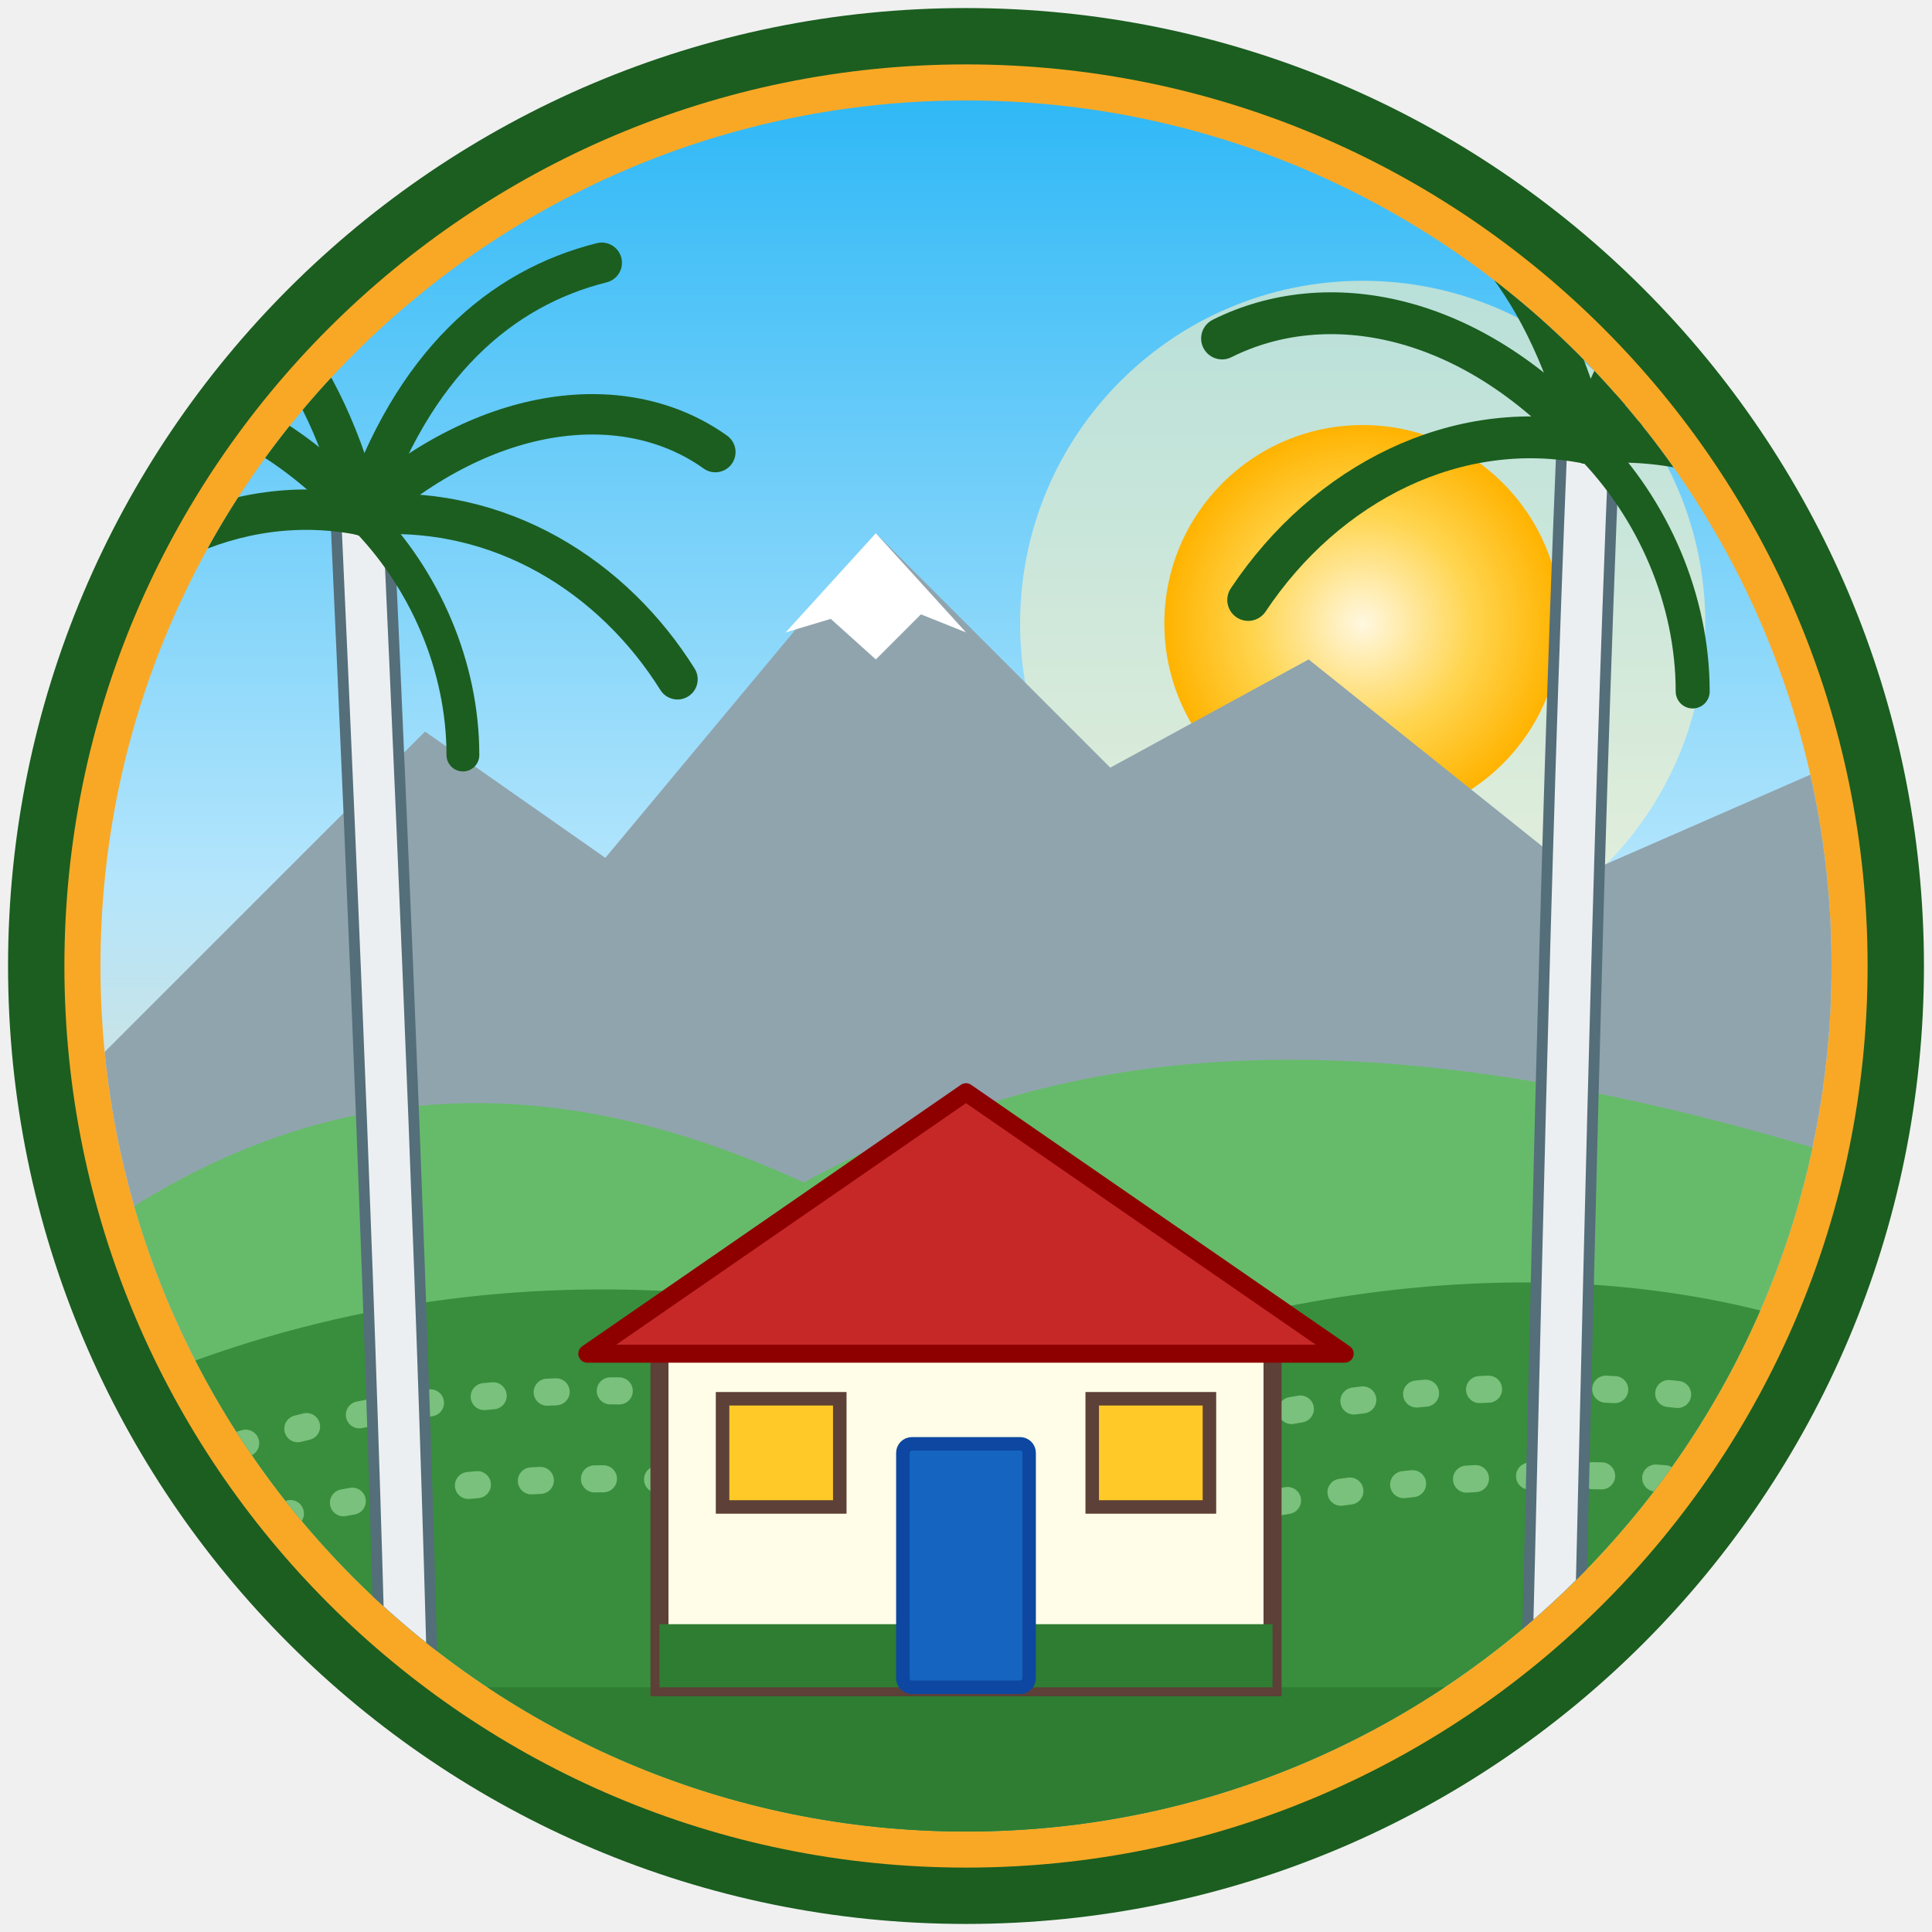
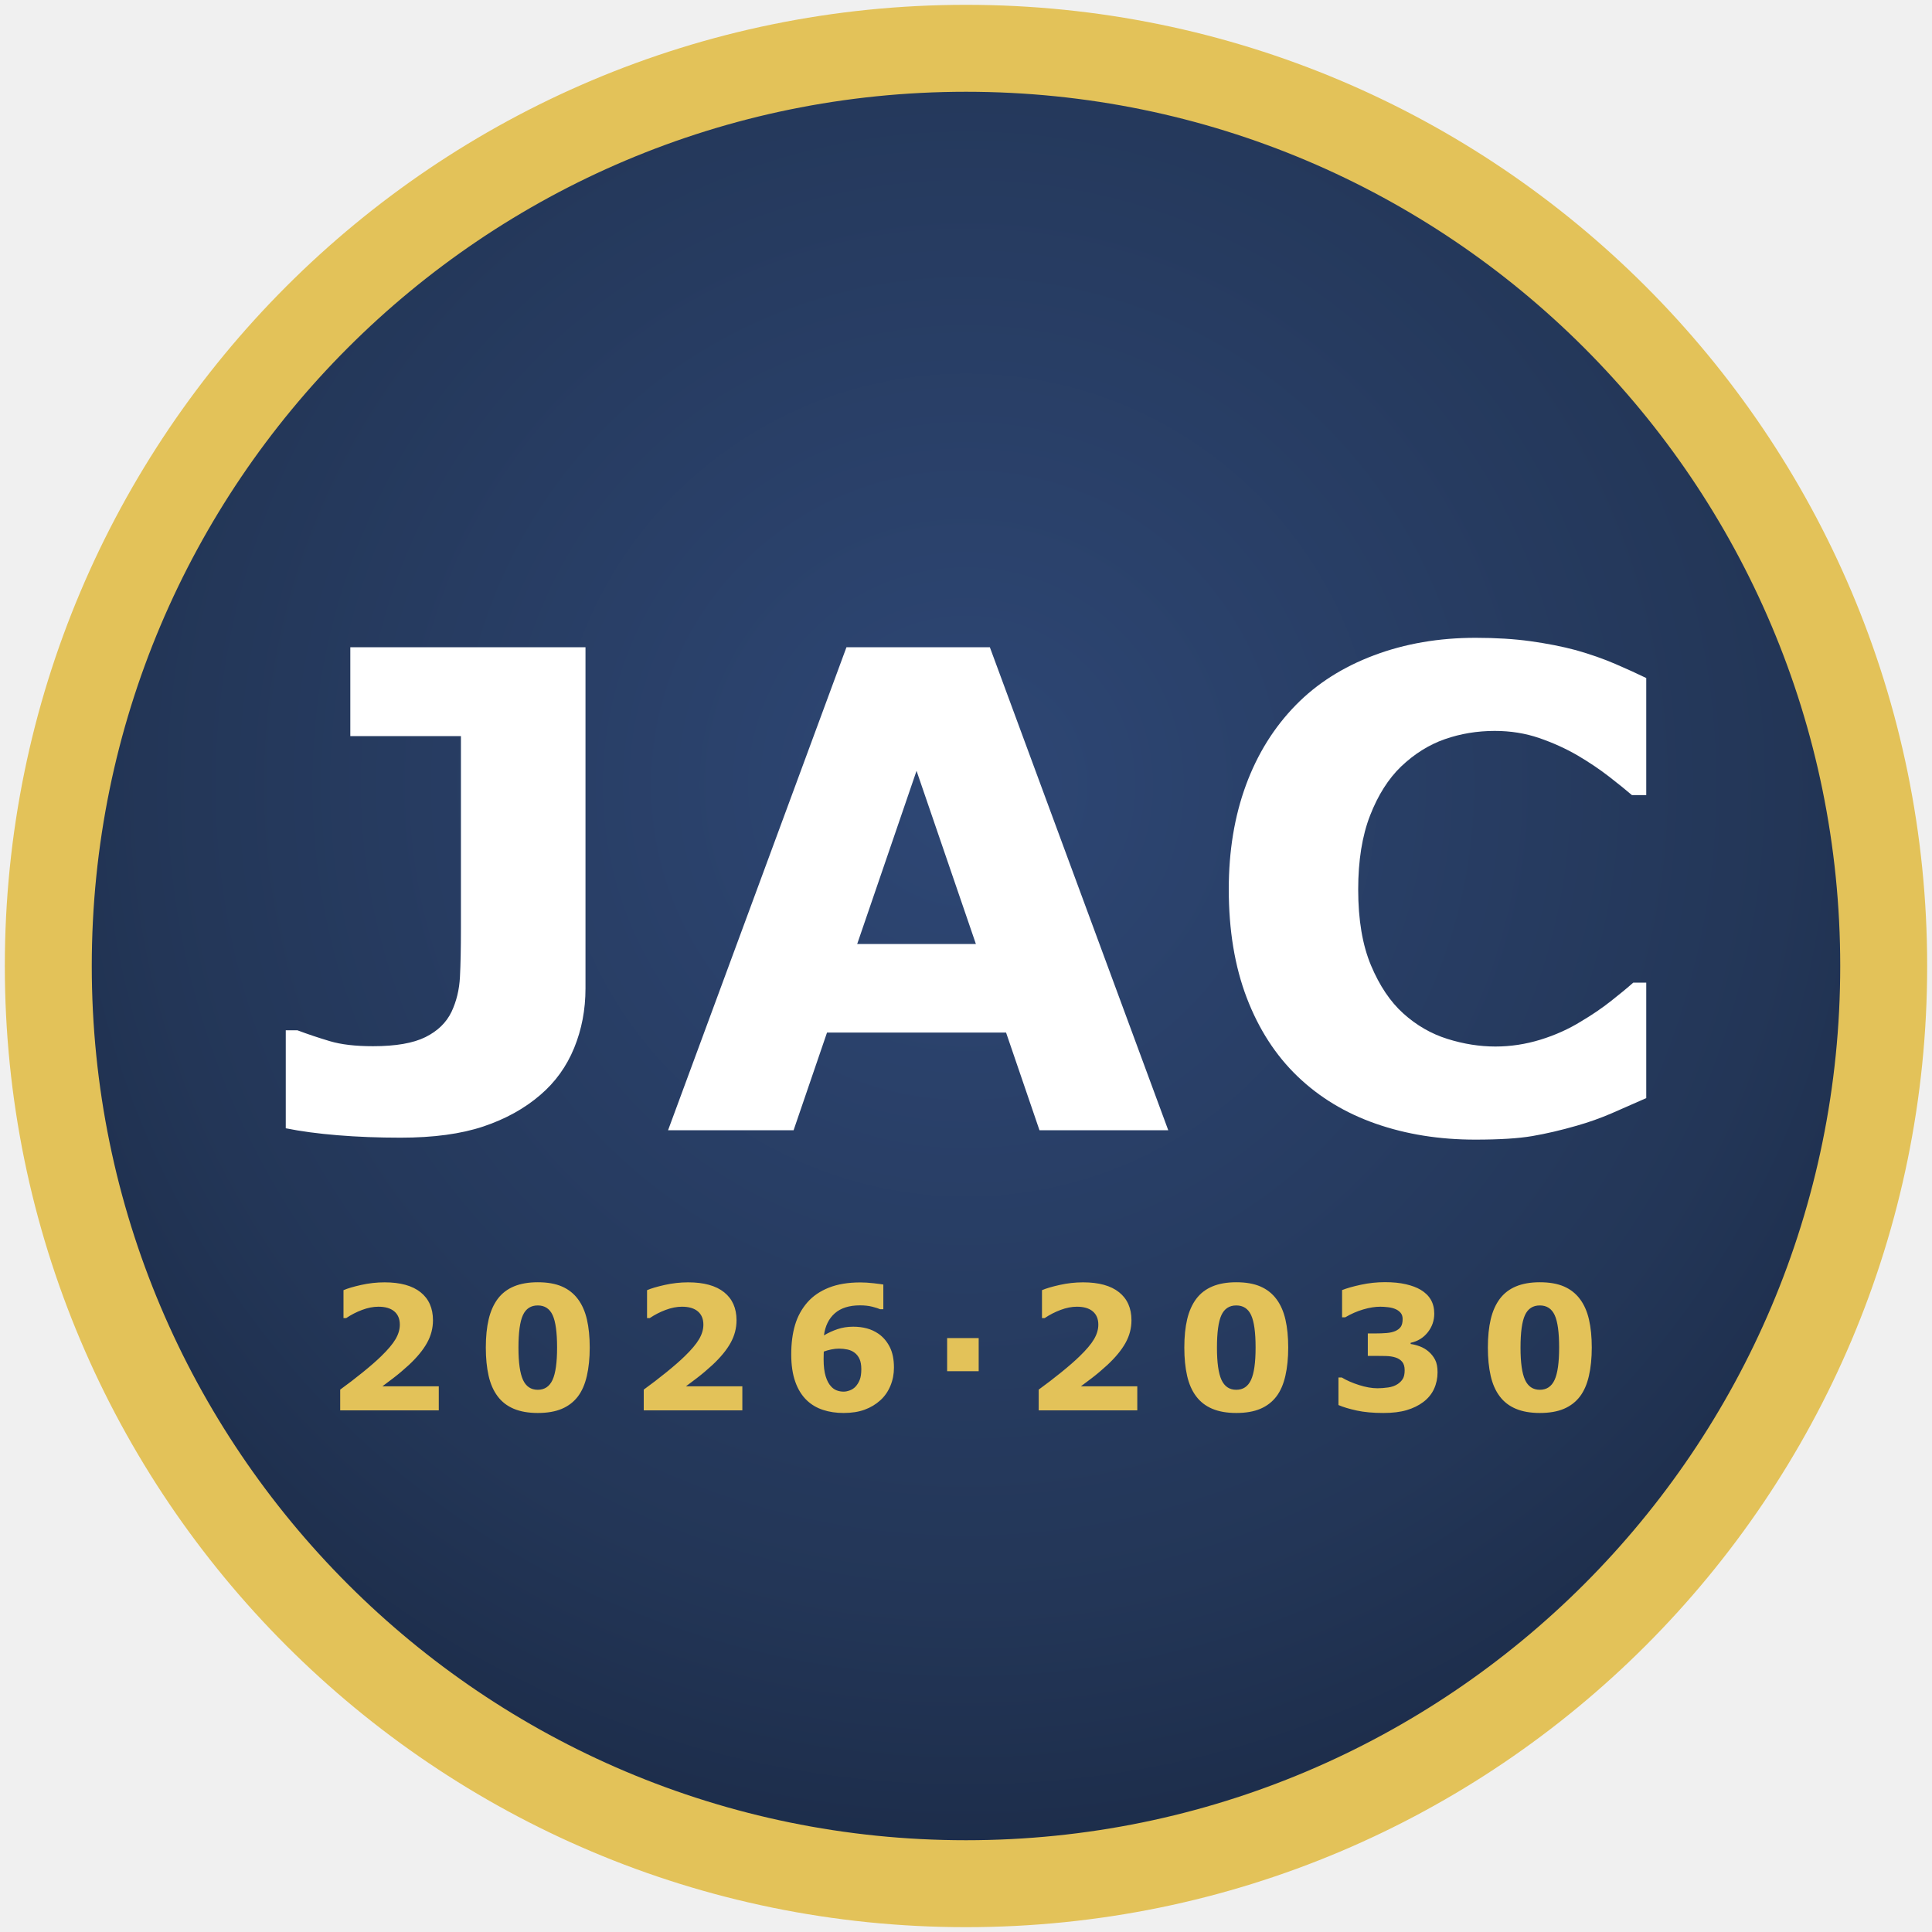
- <svg xmlns="http://www.w3.org/2000/svg" viewBox="0 0 240 240" role="img" aria-labelledby="icono-t">
+ <svg xmlns="http://www.w3.org/2000/svg" viewBox="0 0 200 200" role="img" aria-labelledby="jac-t">
  <defs>
-     <clipPath id="i-disco">
-       <circle cx="160" cy="138" r="96" />
-     </clipPath>
-     <linearGradient id="i-cielo" x1="0" y1="0" x2="0" y2="1">
-       <stop offset="0" stop-color="#29B6F6" />
-       <stop offset="0.45" stop-color="#B3E5FC" />
-       <stop offset="0.8" stop-color="#FFE0B2" />
-     </linearGradient>
-     <radialGradient id="i-sol" cx="0.5" cy="0.5" r="0.5">
-       <stop offset="0" stop-color="#FFF8E1" />
-       <stop offset="0.55" stop-color="#FFD54F" />
-       <stop offset="1" stop-color="#FFB300" />
+     <radialGradient id="jac-fondo" cx="0.5" cy="0.4" r="0.65">
+       <stop offset="0" stop-color="#2E4775" />
+       <stop offset="0.7" stop-color="#233657" />
+       <stop offset="1" stop-color="#1A2945" />
    </radialGradient>
-     <g id="i-penacho" fill="none" stroke="#1B5E20" stroke-width="3.2" stroke-linecap="round">
-       <path d="M0 0 C-10 -2 -20 3 -26 12" />
-       <path d="M0 0 C-9 -10 -20 -12 -28 -8" />
-       <path d="M0 0 C-3 -12 -9 -19 -17 -22" />
-       <path d="M0 0 C4 -12 11 -18 19 -20" />
-       <path d="M0 0 C10 -9 21 -10 28 -5" />
-       <path d="M0 0 C11 -1 20 5 25 13" />
-       <path d="M0 0 C5 5 8 12 8 19" stroke-width="2.6" />
-     </g>
  </defs>
-   <circle cx="120" cy="120" r="119" fill="#1B5E20" />
-   <circle cx="120" cy="120" r="112" fill="#F9A825" />
-   <g transform="translate(120 120) scale(1.12) translate(-160 -138)">
-     <g clip-path="url(#i-disco)">
-       <rect x="60" y="38" width="200" height="200" fill="url(#i-cielo)" />
-       <circle cx="204" cy="100" r="38" fill="#FFF3C4" opacity="0.6" />
-       <circle cx="204" cy="100" r="22" fill="url(#i-sol)" />
-       <path d="M60 152 L100 112 L120 126 L150 90 L176 116 L198 104 L228 128 L260 114 V238 H60 Z" fill="#90A4AE" />
-       <path d="M150 90 L140 101 L145 99.5 L150 104 L155 99 L160 101 Z" fill="#FFFFFF" />
-       <path d="M60 170 C90 147 118 151 142 162 C168 148 200 141 260 160 V238 H60 Z" fill="#66BB6A" />
-       <path d="M60 188 C100 168 140 172 170 183 C200 172 232 169 260 180 V238 H60 Z" fill="#388E3C" />
-       <g fill="none" stroke="#81C784" stroke-width="3" stroke-linecap="round" stroke-dasharray="1 6" opacity="0.9">
-         <path d="M66 196 C104 180 140 184 172 193 C202 184 232 182 258 189" />
-         <path d="M64 205 C104 190 142 194 174 202 C204 194 234 192 258 198" />
-       </g>
-       <rect x="60" y="218" width="200" height="20" fill="#2E7D32" />
-       <path d="M98 220 C97 180 95 132 93 88" fill="none" stroke="#546E7A" stroke-width="7" stroke-linecap="round" />
-       <path d="M98 220 C97 180 95 132 93 88" fill="none" stroke="#ECEFF1" stroke-width="4.6" stroke-linecap="round" />
-       <use href="#i-penacho" transform="translate(93 88) scale(1.4)" />
-       <path d="M225 220 C226 182 227 128 229 80" fill="none" stroke="#546E7A" stroke-width="7" stroke-linecap="round" />
-       <path d="M225 220 C226 182 227 128 229 80" fill="none" stroke="#ECEFF1" stroke-width="4.6" stroke-linecap="round" />
-       <use href="#i-penacho" transform="translate(229 80) scale(1.45)" />
-       <rect x="126" y="178" width="68" height="40" fill="#FFFDE7" stroke="#5D4037" stroke-width="2" />
-       <rect x="126" y="211" width="68" height="7" fill="#2E7D32" />
-       <path d="M118 181 L160 152 L202 181 Z" fill="#C62828" stroke="#8E0000" stroke-width="2" stroke-linejoin="round" />
-       <rect x="153" y="191" width="14" height="27" rx="1" fill="#1565C0" stroke="#0D47A1" stroke-width="1.5" />
-       <rect x="133" y="186" width="13" height="12" fill="#FFCA28" stroke="#5D4037" stroke-width="1.5" />
-       <rect x="174" y="186" width="13" height="12" fill="#FFCA28" stroke="#5D4037" stroke-width="1.5" />
-     </g>
-   </g>
+   <circle cx="100" cy="100" r="95" fill="url(#jac-fondo)" />
+   <circle cx="100" cy="100" r="95" fill="none" stroke="#E3C259" stroke-width="9" />
+   <path fill="#FFFFFF" transform="translate(0.84 0)" d="M59.77 102.326Q59.77 105.617 58.594 108.488Q57.419 111.359 55.102 113.34Q52.651 115.455 49.192 116.614Q45.733 117.772 40.629 117.772Q37.171 117.772 34.115 117.52Q31.059 117.269 28.742 116.799V106.657H29.951Q31.563 107.262 33.309 107.782Q35.055 108.303 37.775 108.303Q41.301 108.303 43.198 107.363Q45.095 106.422 45.901 104.743Q46.674 103.098 46.774 101.134Q46.875 99.169 46.875 96.113V76.201H35.424V67.0H59.77ZM120.097 117.0H106.766L103.308 106.893H84.772L81.313 117.0H68.318L86.786 67.0H101.629ZM100.185 97.725 94.04 79.794 87.895 97.725ZM151.882 117.974Q146.308 117.974 141.59 116.328Q136.872 114.683 133.481 111.426Q130.089 108.169 128.226 103.3Q126.362 98.43 126.362 92.05Q126.362 86.107 128.142 81.271Q129.921 76.436 133.313 72.977Q136.57 69.653 141.389 67.839Q146.208 66.026 151.916 66.026Q155.073 66.026 157.608 66.379Q160.143 66.731 162.292 67.302Q164.542 67.94 166.372 68.729Q168.202 69.518 169.579 70.19V82.312H168.101Q167.161 81.506 165.734 80.398Q164.307 79.29 162.494 78.216Q160.647 77.141 158.498 76.402Q156.349 75.664 153.897 75.664Q151.177 75.664 148.726 76.52Q146.275 77.376 144.193 79.357Q142.212 81.271 140.986 84.428Q139.76 87.584 139.76 92.084Q139.76 96.785 141.087 99.942Q142.413 103.098 144.428 104.911Q146.476 106.758 148.995 107.547Q151.513 108.336 153.964 108.336Q156.315 108.336 158.615 107.631Q160.915 106.926 162.863 105.717Q164.508 104.743 165.919 103.635Q167.329 102.527 168.236 101.721H169.579V113.676Q167.698 114.515 165.986 115.254Q164.273 115.993 162.393 116.53Q159.942 117.235 157.792 117.604Q155.643 117.974 151.882 117.974Z" />
+   <path fill="#E3C259" transform="translate(-0.32 0)" d="M45.743 146.0H35.537V143.852Q36.707 143.005 37.881 142.054Q39.056 141.102 39.763 140.412Q40.819 139.391 41.265 138.631Q41.71 137.872 41.71 137.13Q41.71 136.239 41.138 135.755Q40.566 135.27 39.492 135.27Q38.689 135.27 37.803 135.602Q36.917 135.934 36.157 136.449H35.878V133.559Q36.498 133.288 37.707 133.017Q38.916 132.747 40.13 132.747Q42.574 132.747 43.858 133.773Q45.141 134.799 45.141 136.676Q45.141 137.907 44.526 139.015Q43.91 140.124 42.644 141.303Q41.85 142.036 41.046 142.652Q40.243 143.267 39.903 143.512H45.743ZM61.368 139.496Q61.368 141.137 61.071 142.434Q60.774 143.73 60.146 144.559Q59.5 145.406 58.487 145.838Q57.474 146.271 55.99 146.271Q54.532 146.271 53.502 145.834Q52.471 145.398 51.834 144.542Q51.188 143.686 50.9 142.416Q50.612 141.146 50.612 139.504Q50.612 137.811 50.909 136.562Q51.206 135.314 51.852 134.449Q52.498 133.594 53.528 133.166Q54.558 132.738 55.99 132.738Q57.483 132.738 58.496 133.179Q59.508 133.62 60.154 134.493Q60.792 135.349 61.08 136.601Q61.368 137.854 61.368 139.496ZM57.989 139.496Q57.989 137.138 57.527 136.139Q57.064 135.139 55.99 135.139Q54.916 135.139 54.453 136.139Q53.991 137.138 53.991 139.513Q53.991 141.827 54.462 142.848Q54.934 143.87 55.99 143.87Q57.046 143.87 57.518 142.848Q57.989 141.827 57.989 139.496ZM77.167 146.0H66.961V143.852Q68.131 143.005 69.305 142.054Q70.48 141.102 71.187 140.412Q72.243 139.391 72.688 138.631Q73.134 137.872 73.134 137.13Q73.134 136.239 72.562 135.755Q71.99 135.27 70.916 135.27Q70.113 135.27 69.227 135.602Q68.34 135.934 67.581 136.449H67.302V133.559Q67.921 133.288 69.131 133.017Q70.34 132.747 71.553 132.747Q73.998 132.747 75.281 133.773Q76.565 134.799 76.565 136.676Q76.565 137.907 75.949 139.015Q75.334 140.124 74.068 141.303Q73.273 142.036 72.47 142.652Q71.667 143.267 71.326 143.512H77.167ZM92.862 141.574Q92.862 142.578 92.495 143.459Q92.128 144.341 91.465 144.944Q90.758 145.59 89.828 145.93Q88.898 146.271 87.649 146.271Q86.48 146.271 85.515 145.952Q84.55 145.633 83.86 144.979Q83.066 144.228 82.647 143.04Q82.228 141.853 82.228 140.203Q82.228 138.492 82.621 137.165Q83.013 135.837 83.904 134.816Q84.76 133.838 86.126 133.297Q87.492 132.756 89.378 132.756Q90.015 132.756 90.775 132.843Q91.535 132.93 91.762 132.974V135.532H91.43Q91.194 135.418 90.631 135.274Q90.068 135.13 89.352 135.13Q87.676 135.13 86.741 135.951Q85.807 136.772 85.615 138.238Q86.287 137.837 87.034 137.588Q87.78 137.339 88.645 137.339Q89.404 137.339 90.055 137.514Q90.705 137.688 91.264 138.073Q91.989 138.579 92.425 139.435Q92.862 140.29 92.862 141.574ZM88.889 143.538Q89.16 143.241 89.321 142.835Q89.483 142.429 89.483 141.731Q89.483 141.093 89.3 140.687Q89.116 140.281 88.793 140.037Q88.479 139.792 88.051 139.701Q87.623 139.609 87.169 139.609Q86.785 139.609 86.366 139.696Q85.947 139.784 85.598 139.915Q85.598 140.002 85.589 140.203Q85.58 140.404 85.58 140.709Q85.58 141.783 85.794 142.477Q86.008 143.171 86.366 143.538Q86.61 143.809 86.942 143.935Q87.274 144.062 87.658 144.062Q87.946 144.062 88.296 143.931Q88.645 143.8 88.889 143.538ZM101.633 141.949H98.367V138.518H101.633ZM118.052 146.0H107.846V143.852Q109.015 143.005 110.19 142.054Q111.364 141.102 112.071 140.412Q113.128 139.391 113.573 138.631Q114.018 137.872 114.018 137.13Q114.018 136.239 113.446 135.755Q112.874 135.27 111.801 135.27Q110.997 135.27 110.111 135.602Q109.225 135.934 108.465 136.449H108.186V133.559Q108.806 133.288 110.015 133.017Q111.224 132.747 112.438 132.747Q114.882 132.747 116.166 133.773Q117.449 134.799 117.449 136.676Q117.449 137.907 116.834 139.015Q116.218 140.124 114.952 141.303Q114.158 142.036 113.355 142.652Q112.551 143.267 112.211 143.512H118.052ZM133.676 139.496Q133.676 141.137 133.379 142.434Q133.083 143.73 132.454 144.559Q131.808 145.406 130.795 145.838Q129.782 146.271 128.298 146.271Q126.84 146.271 125.81 145.834Q124.78 145.398 124.142 144.542Q123.496 143.686 123.208 142.416Q122.92 141.146 122.92 139.504Q122.92 137.811 123.217 136.562Q123.514 135.314 124.16 134.449Q124.806 133.594 125.836 133.166Q126.866 132.738 128.298 132.738Q129.791 132.738 130.804 133.179Q131.817 133.62 132.463 134.493Q133.1 135.349 133.388 136.601Q133.676 137.854 133.676 139.496ZM130.298 139.496Q130.298 137.138 129.835 136.139Q129.372 135.139 128.298 135.139Q127.224 135.139 126.762 136.139Q126.299 137.138 126.299 139.513Q126.299 141.827 126.77 142.848Q127.242 143.87 128.298 143.87Q129.355 143.87 129.826 142.848Q130.298 141.827 130.298 139.496ZM148.201 139.906Q148.629 140.273 148.882 140.762Q149.135 141.251 149.135 142.062Q149.135 142.979 148.773 143.774Q148.41 144.568 147.66 145.136Q146.926 145.686 145.935 145.978Q144.944 146.271 143.53 146.271Q141.915 146.271 140.758 146.017Q139.601 145.764 138.876 145.45V142.595H139.217Q139.968 143.049 141.011 143.381Q142.054 143.713 142.919 143.713Q143.425 143.713 144.019 143.63Q144.612 143.547 145.023 143.267Q145.346 143.049 145.538 142.739Q145.73 142.429 145.73 141.844Q145.73 141.277 145.468 140.967Q145.206 140.657 144.778 140.526Q144.351 140.386 143.748 140.373Q143.146 140.36 142.631 140.36H141.915V138.038H142.657Q143.338 138.038 143.862 137.994Q144.385 137.95 144.752 137.793Q145.136 137.627 145.328 137.352Q145.52 137.077 145.52 136.545Q145.52 136.152 145.32 135.912Q145.119 135.672 144.813 135.532Q144.473 135.375 144.01 135.322Q143.547 135.27 143.216 135.27Q142.395 135.27 141.435 135.554Q140.474 135.837 139.575 136.37H139.252V133.55Q139.968 133.262 141.199 132.996Q142.43 132.729 143.696 132.729Q144.927 132.729 145.852 132.943Q146.778 133.157 147.38 133.515Q148.096 133.943 148.445 134.554Q148.794 135.165 148.794 135.986Q148.794 137.069 148.122 137.92Q147.45 138.771 146.35 139.007V139.129Q146.795 139.19 147.293 139.373Q147.79 139.557 148.201 139.906ZM165.1 139.496Q165.1 141.137 164.803 142.434Q164.506 143.73 163.878 144.559Q163.232 145.406 162.219 145.838Q161.206 146.271 159.722 146.271Q158.264 146.271 157.234 145.834Q156.203 145.398 155.566 144.542Q154.92 143.686 154.632 142.416Q154.344 141.146 154.344 139.504Q154.344 137.811 154.641 136.562Q154.938 135.314 155.584 134.449Q156.23 133.594 157.26 133.166Q158.29 132.738 159.722 132.738Q161.215 132.738 162.228 133.179Q163.24 133.62 163.887 134.493Q164.524 135.349 164.812 136.601Q165.1 137.854 165.1 139.496ZM161.721 139.496Q161.721 137.138 161.259 136.139Q160.796 135.139 159.722 135.139Q158.648 135.139 158.185 136.139Q157.723 137.138 157.723 139.513Q157.723 141.827 158.194 142.848Q158.666 143.87 159.722 143.87Q160.778 143.87 161.25 142.848Q161.721 141.827 161.721 139.496Z" />
</svg>
